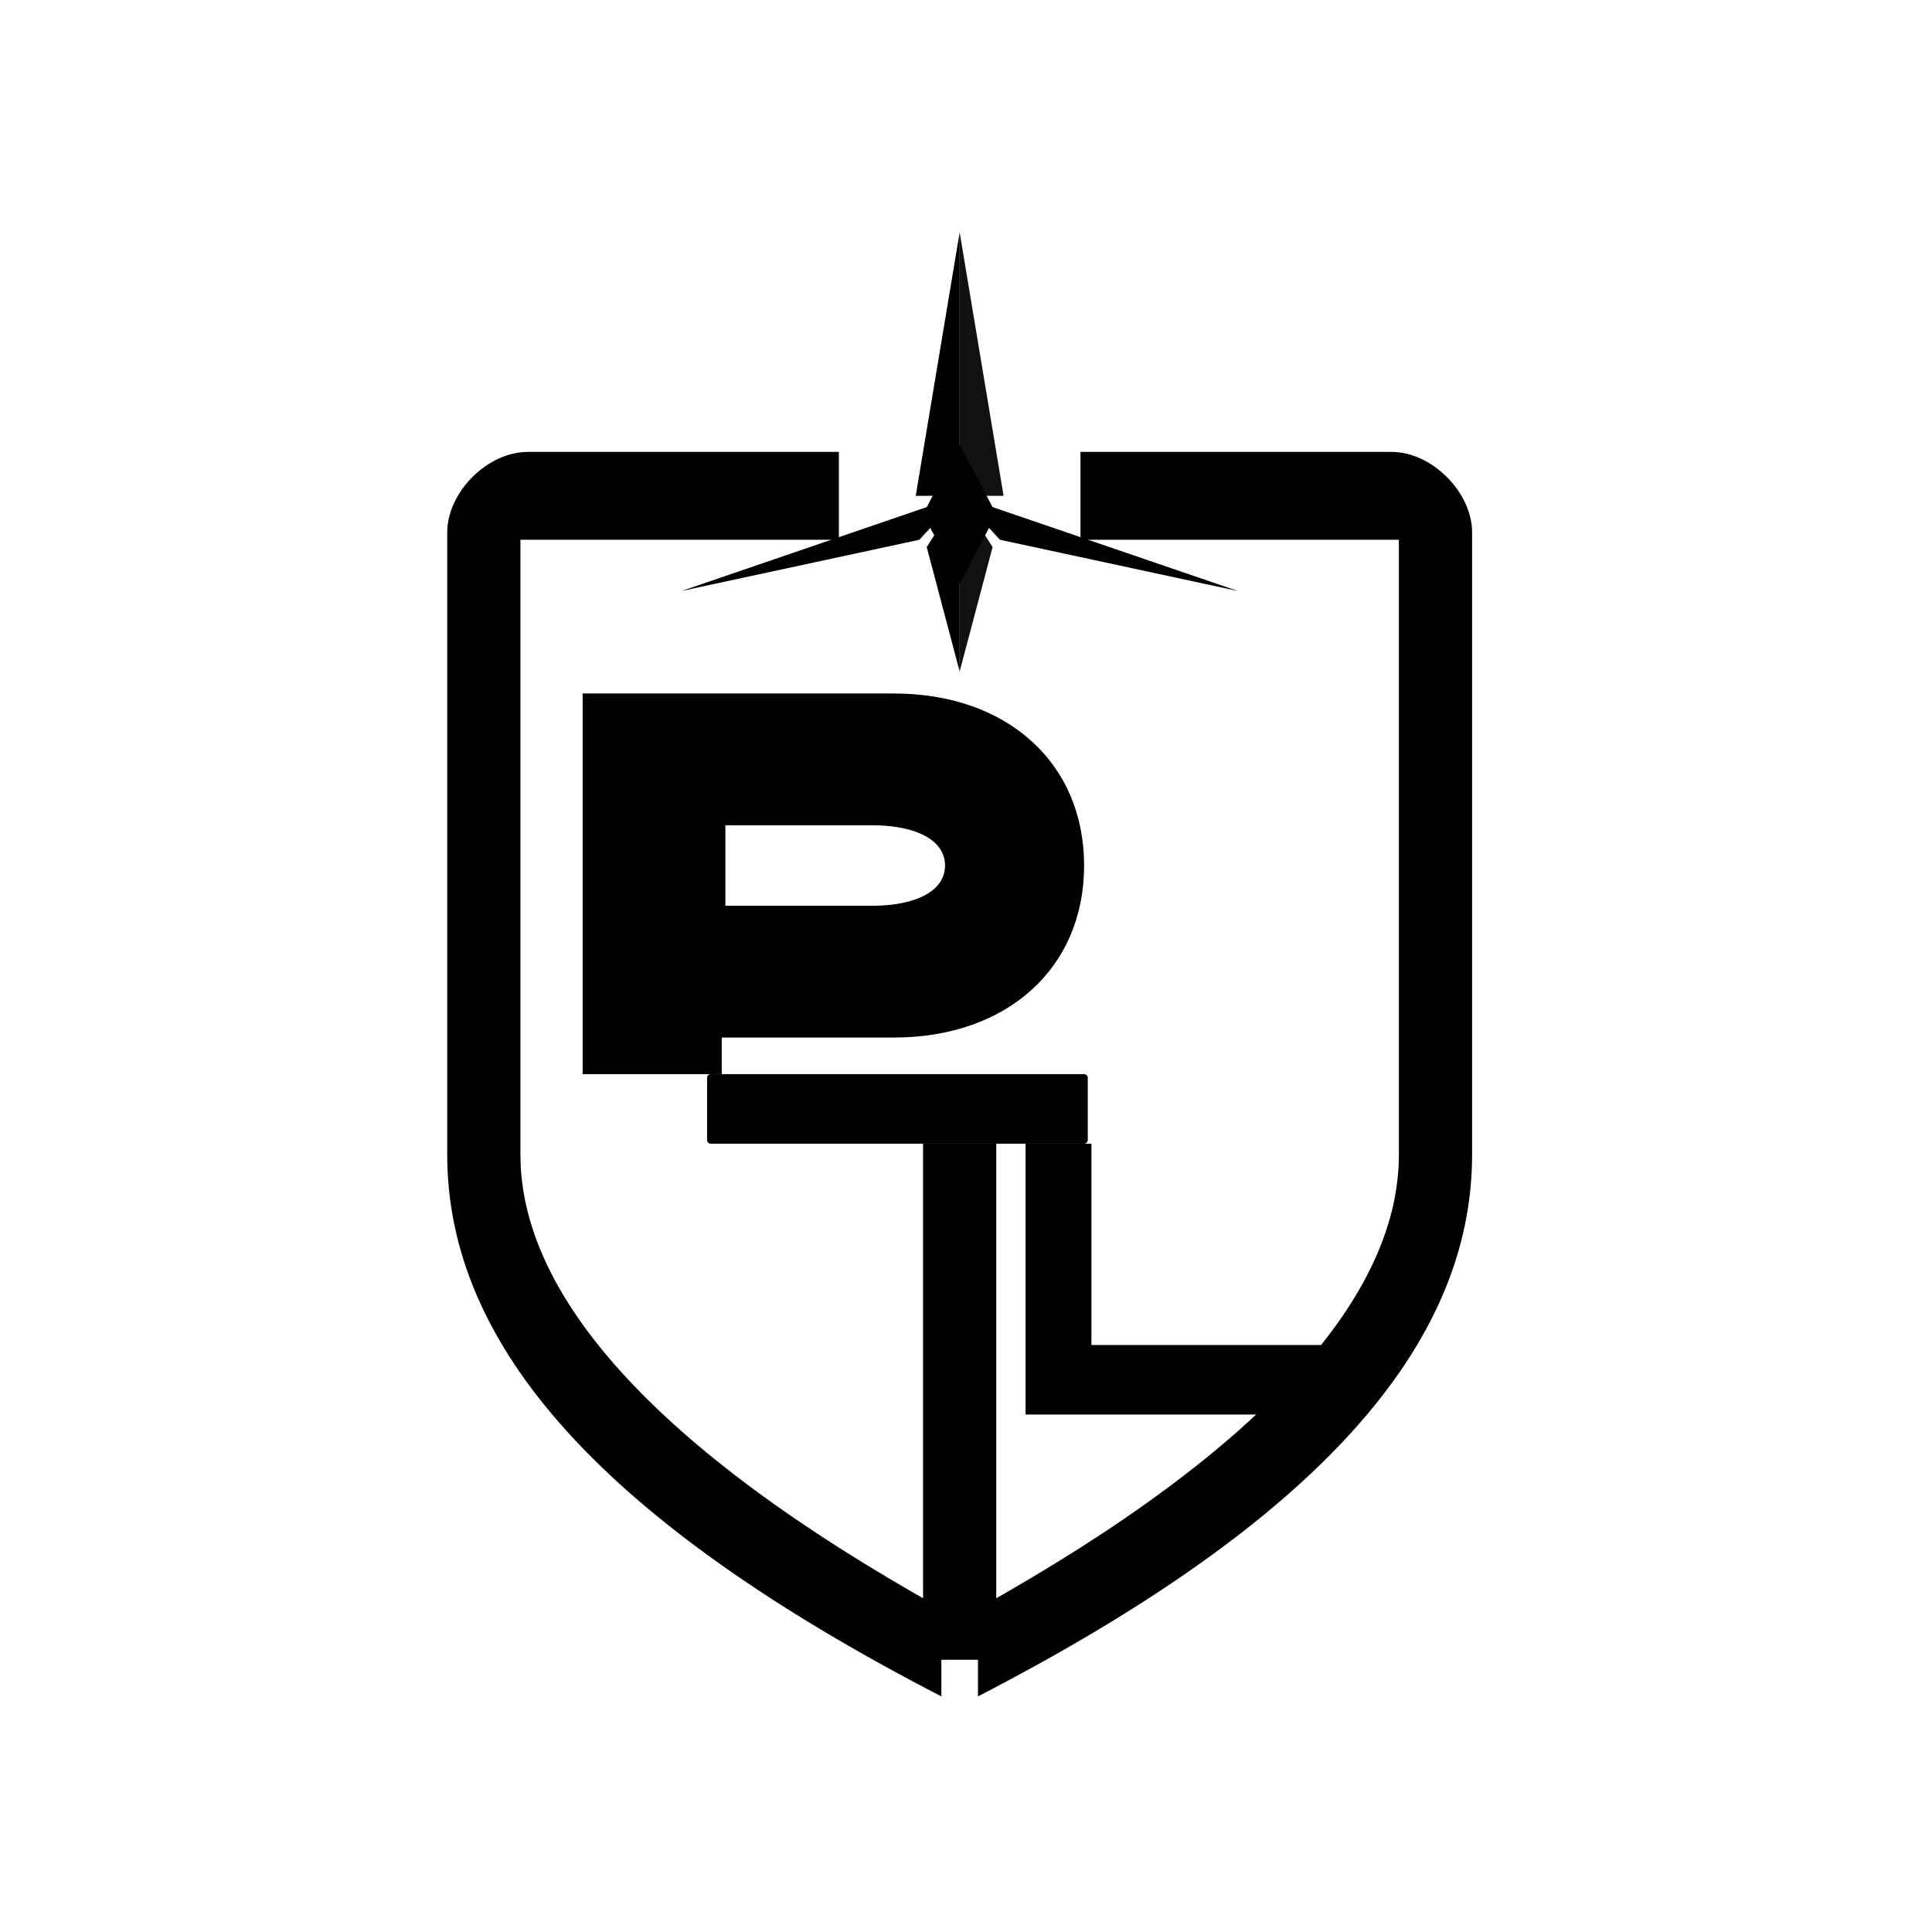
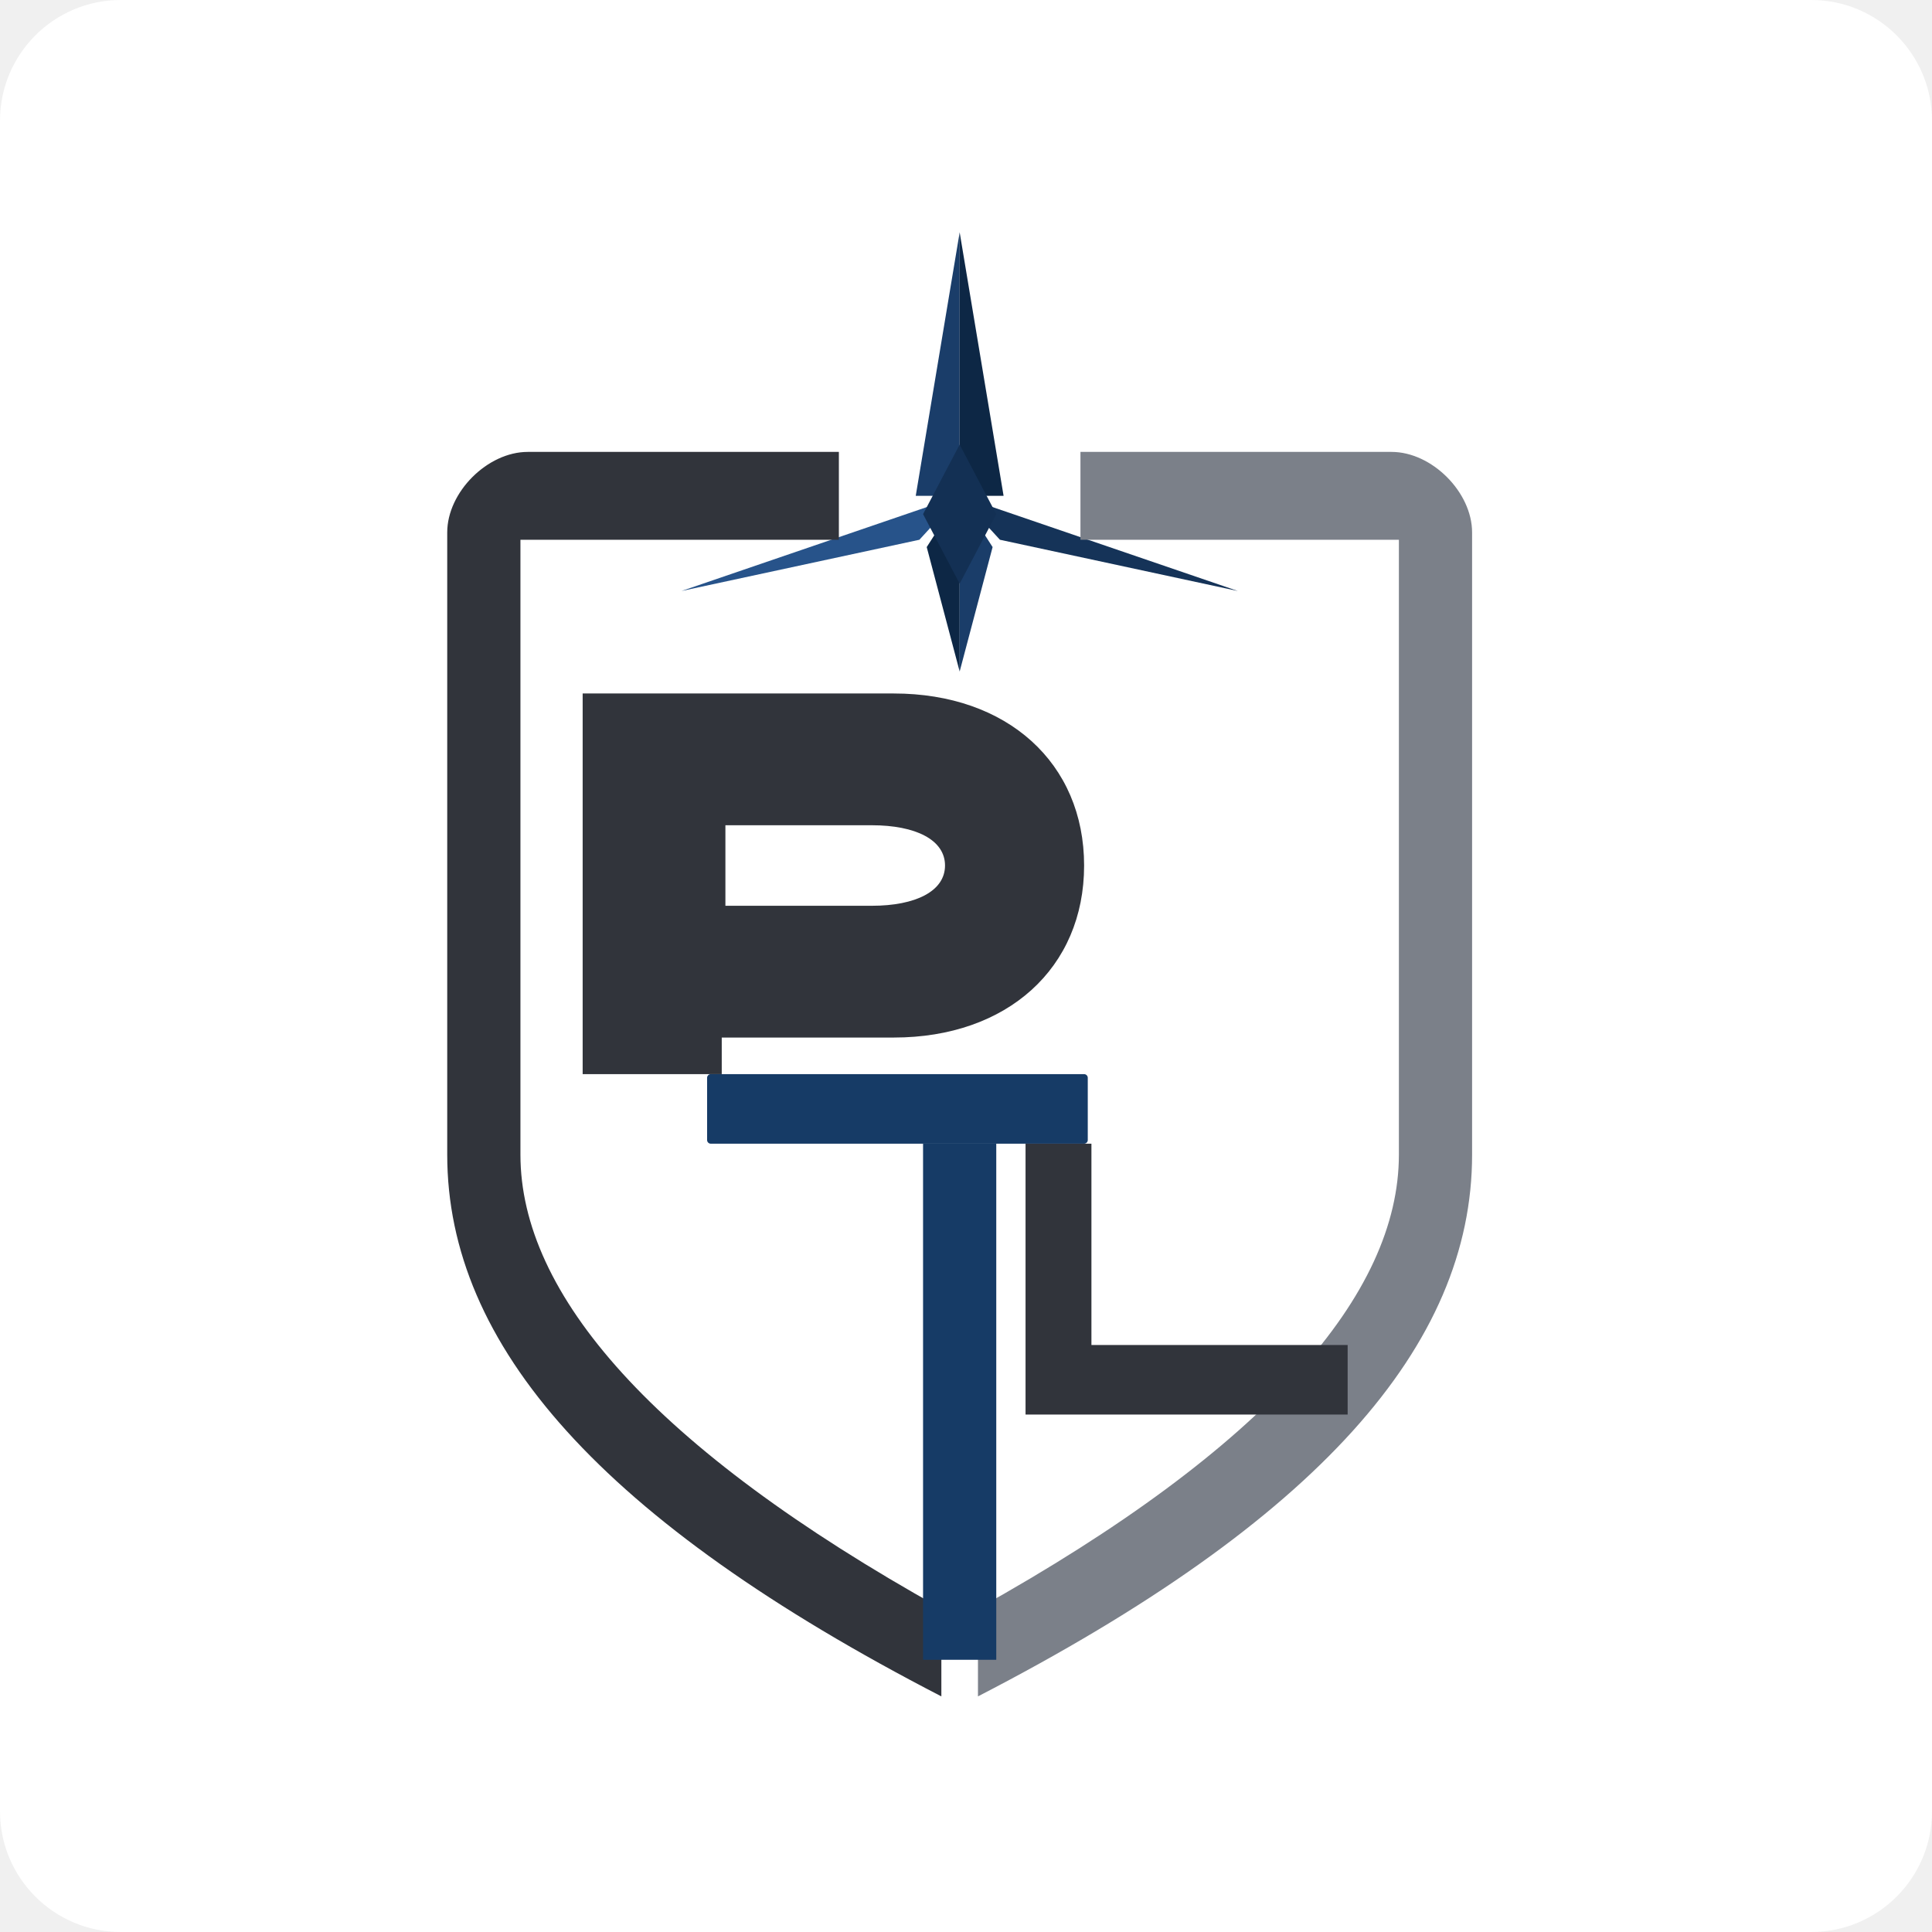
<svg xmlns="http://www.w3.org/2000/svg" viewBox="0 0 512 512" width="512" height="512">
-   <rect width="512" height="512" fill="#ffffff" />
-   <g transform="translate(6, 15) scale(0.97)" fill="#000000">
-     <polygon points="256,48 256,120 244,120" />
-     <polygon points="256,48 268,120 256,120" fill="#111111" />
-     <polygon points="256,120 180,146 245,132" />
-     <polygon points="256,120 332,146 267,132" />
-     <polygon points="256,168 247,134 256,120" />
-     <polygon points="256,168 256,120 265,134" fill="#111111" />
-     <polygon points="256,106 266,125 256,144 246,125" fill="#000000" />
-     <path d="M 223 108 L 138 108 C 127 108 116 119 116 130 L 116 300 C 116 352 158 400 251 448 L 251 424 C 172 380 136 338 136 300 L 136 132 L 223 132 Z" />
-     <path d="M 289 108 L 374 108 C 385 108 396 119 396 130 L 396 300 C 396 352 354 400 261 448 L 261 424 C 340 380 376 338 376 300 L 376 132 L 289 132 Z" />
-     <path d="M 116 174 L 238 174 C 269 174 290 193 290 221 C 290 249 269 268 238 268 L 191 268 L 191 278 L 153 278 L 153 174 Z M 192 210 L 232 210 C 244 210 252 214 252 221 C 252 228 244 232 232 232 L 192 232 Z" fill-rule="evenodd" />
-     <rect x="187" y="278" width="104" height="19" rx="1" />
-     <path d="M 246 297 L 266 297 L 266 438 L 246 438 Z" />
-     <path d="M 274 297 L 292 297 L 292 352 L 362 352 L 362 371 L 274 371 Z" />
+   <rect width="512" height="512" fill="#ffffff" rx="32" />
+   <g transform="translate(6, 15) scale(0.97)">
+     <polygon points="256,48 256,120 244,120" fill="#1a3d69" />
+     <polygon points="256,48 268,120 256,120" fill="#0d2745" />
+     <polygon points="256,120 180,146 245,132" fill="#27538a" />
+     <polygon points="256,120 332,146 267,132" fill="#153358" />
+     <polygon points="256,168 247,134 256,120" fill="#0d2745" />
+     <polygon points="256,168 256,120 265,134" fill="#1a3d69" />
+     <polygon points="256,106 266,125 256,144 246,125" fill="#133054" />
+     <path d="M 223 108 L 138 108 C 127 108 116 119 116 130 L 116 300 C 116 352 158 400 251 448 L 251 424 C 172 380 136 338 136 300 L 136 132 L 223 132 Z" fill="#31343b" />
+     <path d="M 289 108 L 374 108 C 385 108 396 119 396 130 L 396 300 C 396 352 354 400 261 448 L 261 424 C 340 380 376 338 376 300 L 376 132 L 289 132 Z" fill="#7b8089" />
+     <path d="M 116 174 L 238 174 C 269 174 290 193 290 221 C 290 249 269 268 238 268 L 191 268 L 191 278 L 153 278 L 153 174 Z M 192 210 L 232 210 C 244 210 252 214 252 221 C 252 228 244 232 232 232 L 192 232 Z" fill="#31343b" fill-rule="evenodd" />
+     <rect x="187" y="278" width="104" height="19" rx="1" fill="#163b66" />
+     <path d="M 246 297 L 266 297 L 266 438 L 246 438 Z" fill="#163b66" />
+     <path d="M 274 297 L 292 297 L 292 352 L 362 352 L 362 371 L 274 371 Z" fill="#31343b" />
  </g>
</svg>
